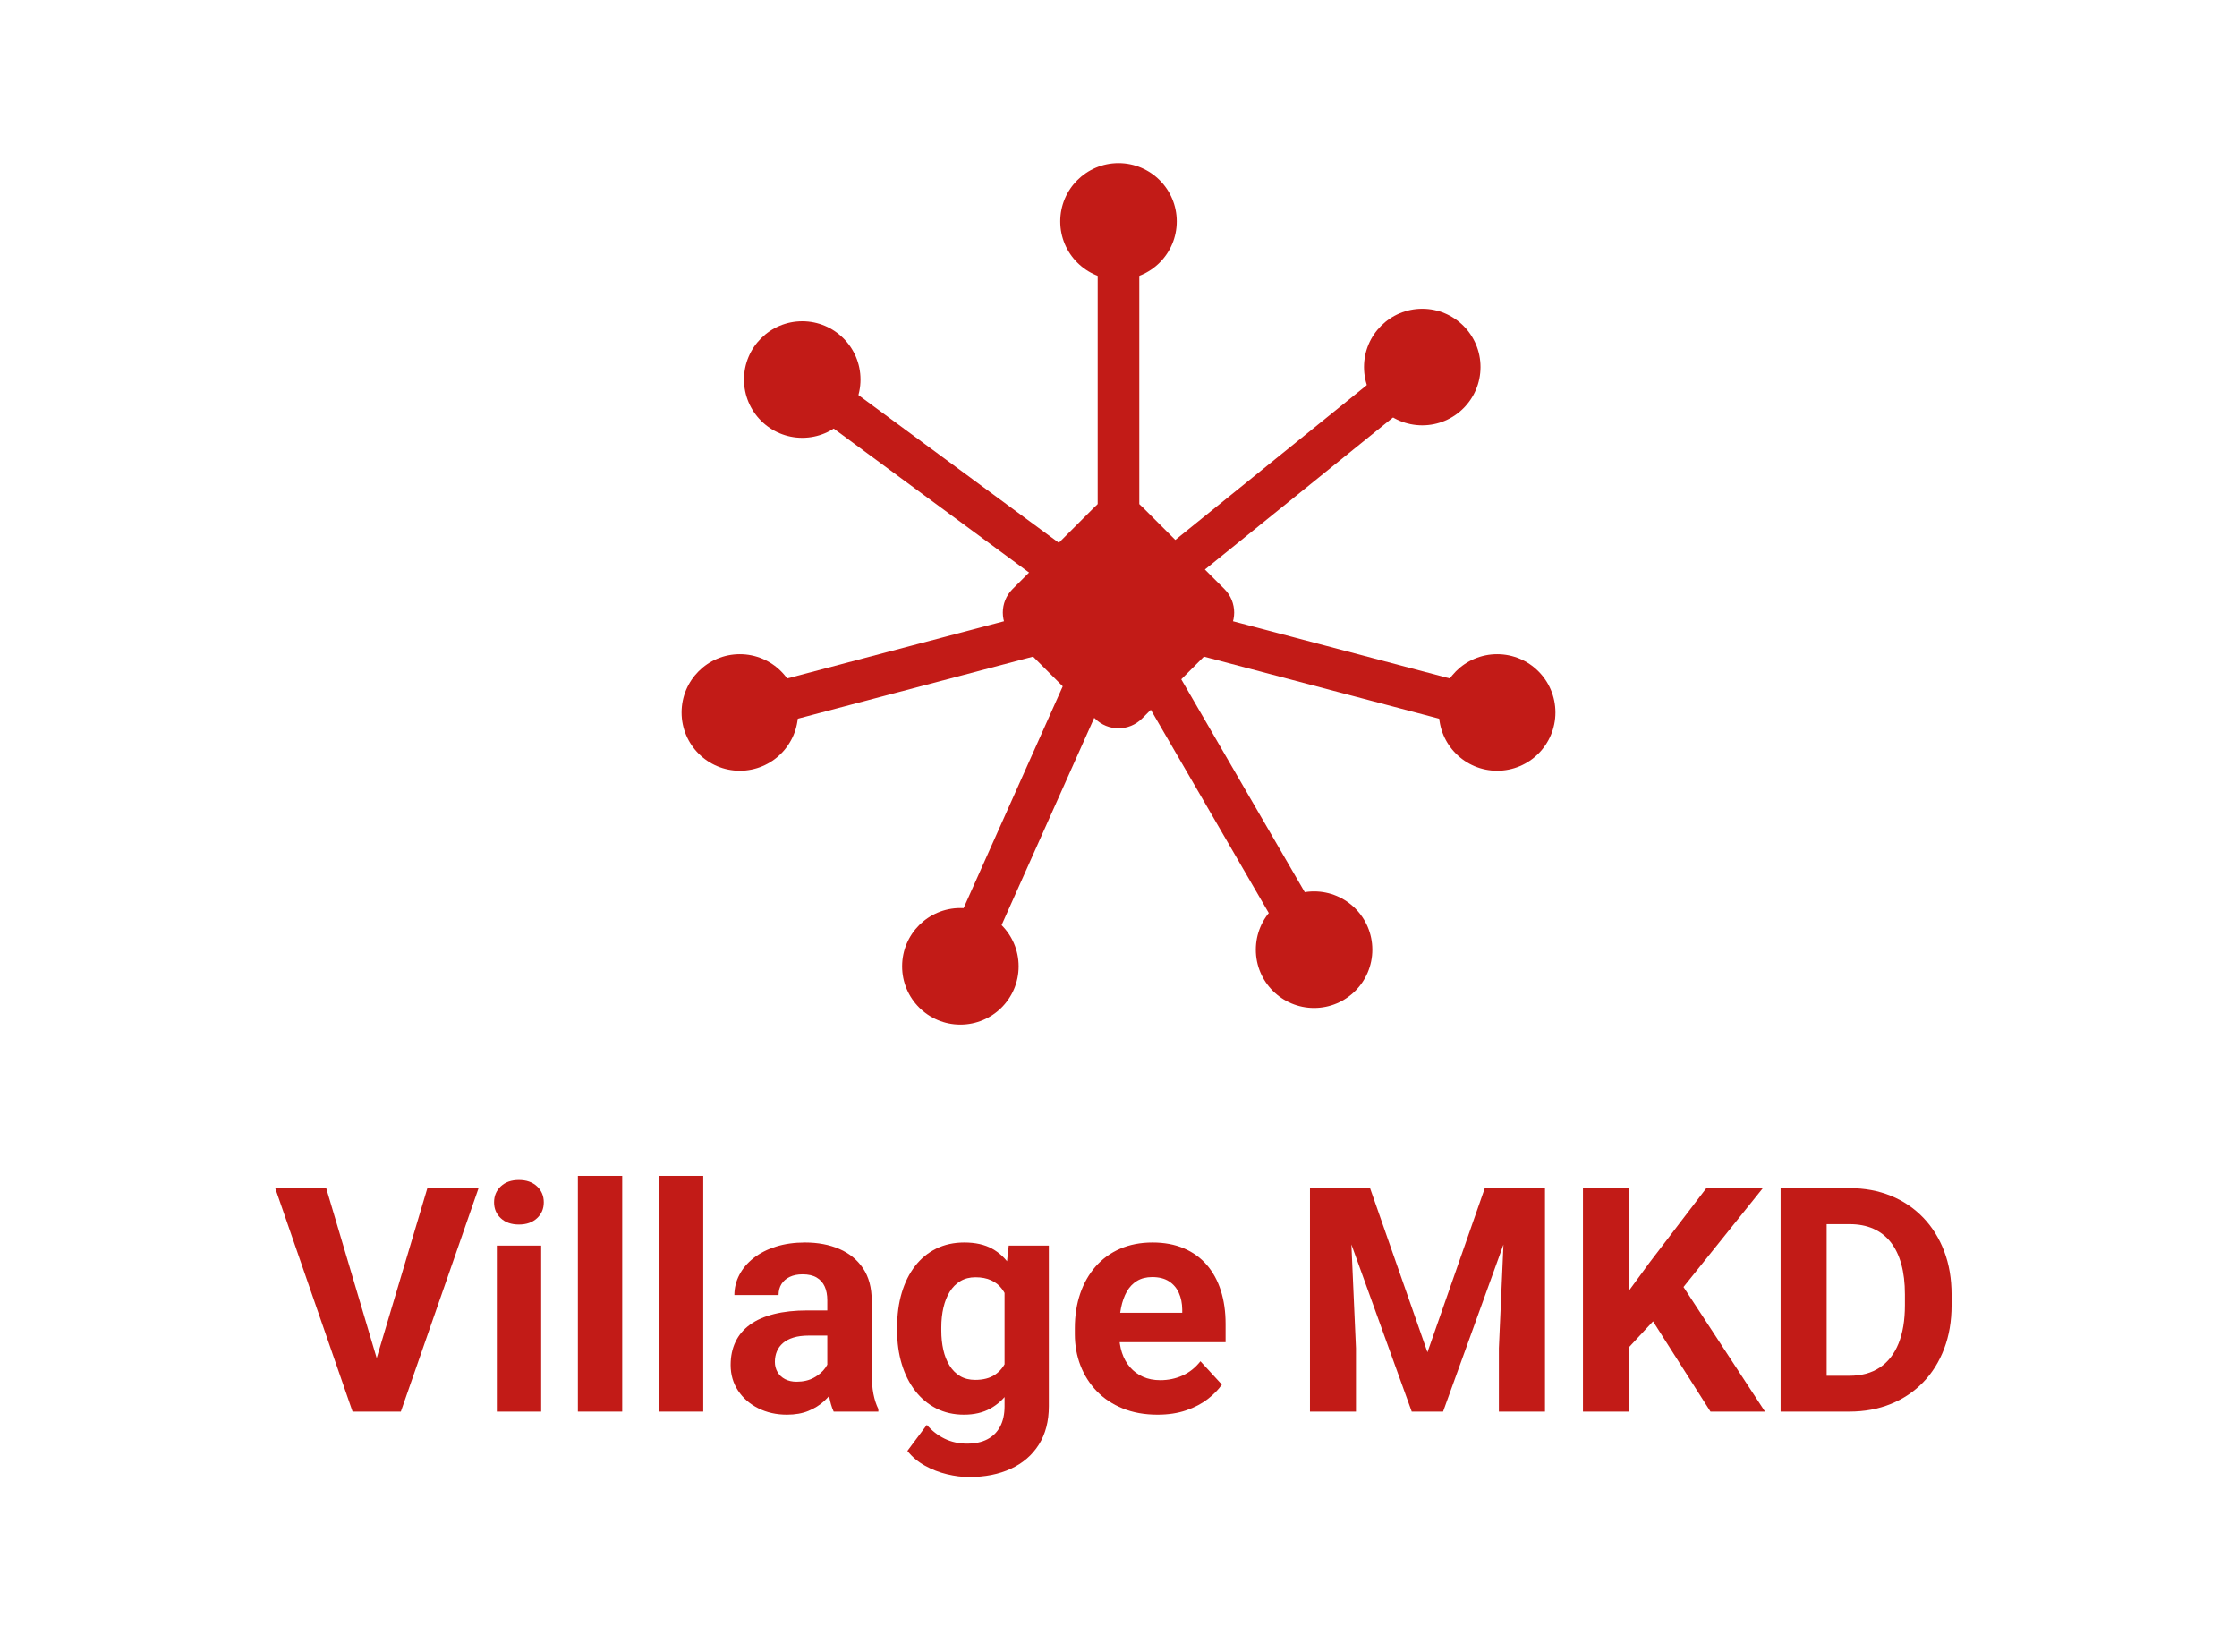
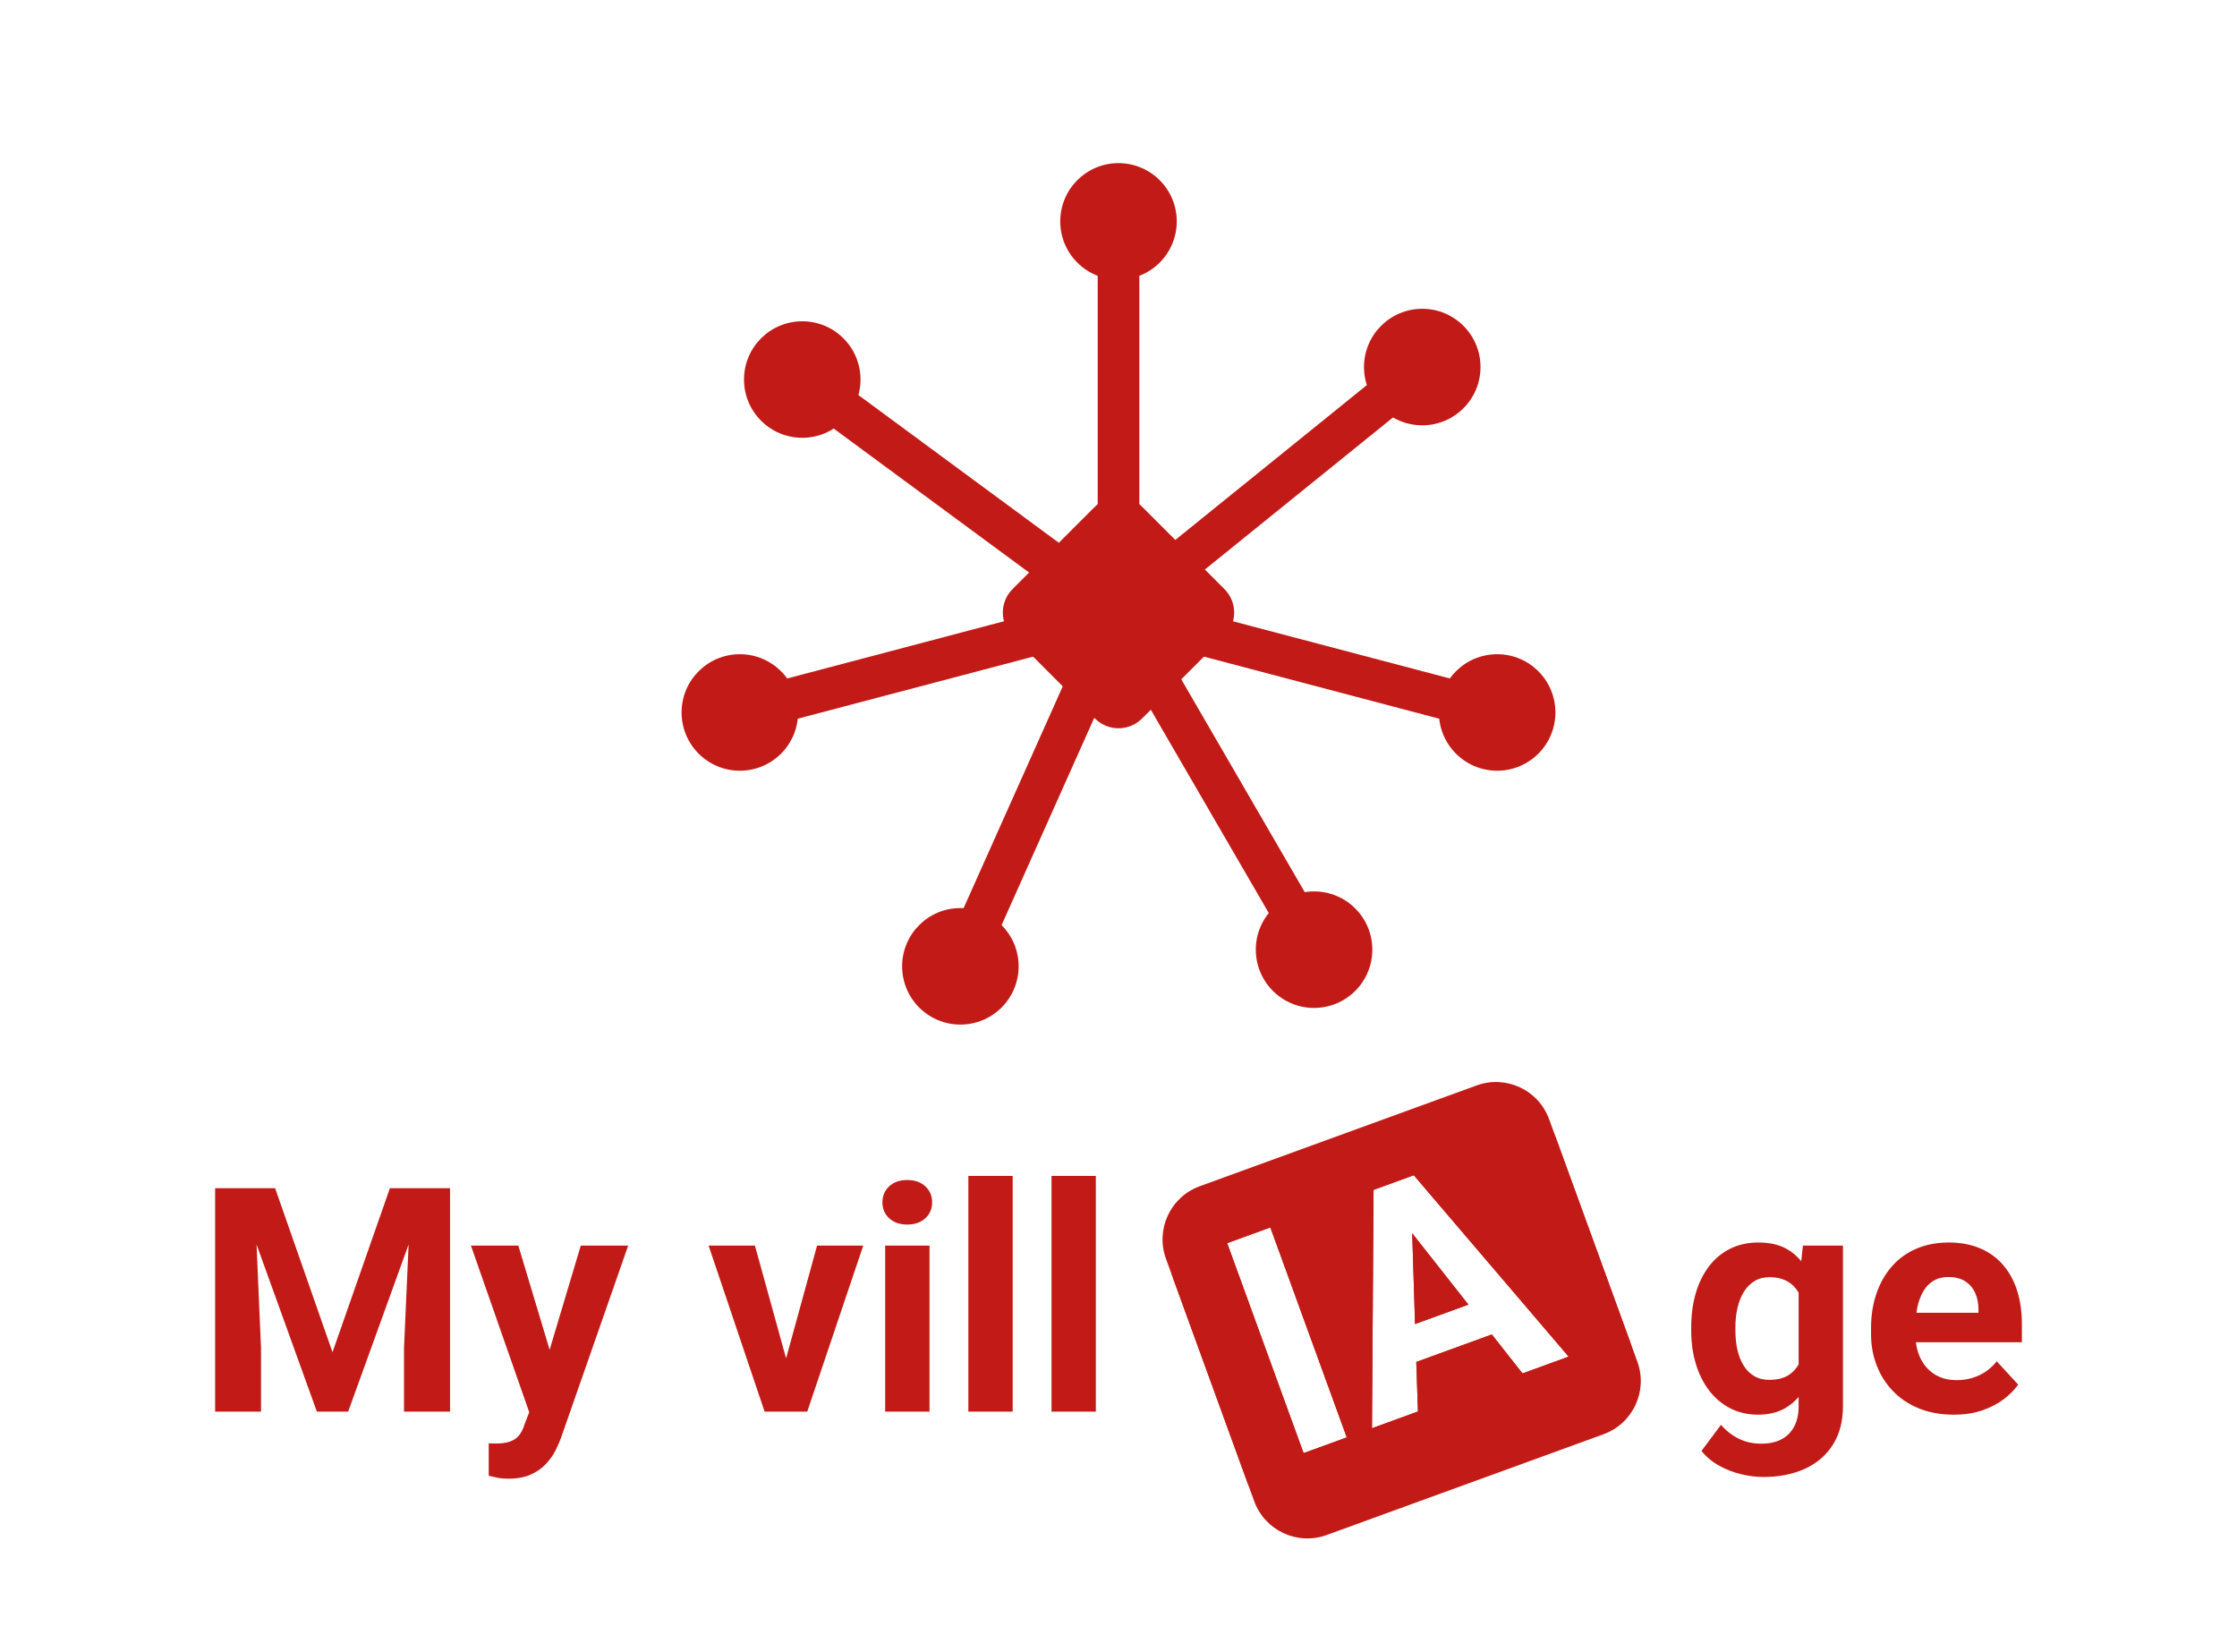
<svg xmlns="http://www.w3.org/2000/svg" fill="#c21b17" viewBox="0 0 420 310" role="img" aria-labelledby="title desc">
  <g id="symbol" transform="translate(110 15) scale(0.78125)">
    <g fill="none" stroke="#c21b17" stroke-linecap="round" stroke-width="10">
      <path d="M128 128 128 34M128 128 201 69M128 128 219 152M128 128 175 209M128 128 90 213M128 128 37 152M128 128 52 72" />
    </g>
    <g fill="#c21b17">
      <circle cx="128" cy="34" r="14" />
      <circle cx="201" cy="69" r="14" />
      <circle cx="219" cy="152" r="14" />
      <circle cx="175" cy="209" r="14" />
      <circle cx="90" cy="213" r="14" />
      <circle cx="37" cy="152" r="14" />
      <circle cx="52" cy="72" r="14" />
    </g>
    <rect x="106" y="106" width="44" height="44" rx="8" fill="#c21b17" transform="rotate(45 128 128)" />
  </g>
  <g id="wordmark" transform="translate(51.48 0)">
-     <path d="M18.858 256.252 28.757 223.055H38.37L23.779 265.0H17.437ZM9.765 223.055 19.627 256.252 21.115 265.0H14.714L0.191 223.055Z" fill="#c21b17" />
-     <path d="M50.126 233.829V265.0H41.801V233.829ZM41.28 225.717Q41.28 223.894 42.551 222.708Q43.821 221.522 45.943 221.522Q48.055 221.522 49.335 222.708Q50.615 223.894 50.615 225.717Q50.615 227.522 49.335 228.703Q48.055 229.884 45.943 229.884Q43.821 229.884 42.551 228.703Q41.28 227.522 41.28 225.717Z" fill="#c21b17" />
-     <path d="M65.34 220.75V265.0H57.015V220.75Z" fill="#c21b17" />
-     <path d="M80.555 220.75V265.0H72.229V220.75Z" fill="#c21b17" />
-     <path d="M103.849 257.972V244.092Q103.849 242.6 103.359 241.515Q102.868 240.429 101.848 239.827Q100.827 239.224 99.213 239.224Q97.821 239.224 96.807 239.701Q95.792 240.177 95.245 241.047Q94.697 241.917 94.697 243.116H86.401Q86.401 241.113 87.333 239.325Q88.266 237.536 90.011 236.167Q91.755 234.798 94.202 234.026Q96.648 233.253 99.667 233.253Q103.281 233.253 106.103 234.464Q108.925 235.675 110.555 238.091Q112.185 240.508 112.185 244.15V257.479Q112.185 260.05 112.507 261.68Q112.83 263.311 113.436 264.52V265.0H105.045Q104.447 263.727 104.148 261.815Q103.849 259.903 103.849 257.972ZM104.947 246.004 105.004 250.725H100.359Q98.708 250.725 97.497 251.095Q96.287 251.465 95.516 252.136Q94.745 252.808 94.375 253.703Q94.005 254.597 94.005 255.667Q94.005 256.726 94.502 257.575Q94.998 258.424 95.918 258.905Q96.838 259.387 98.075 259.387Q99.958 259.387 101.332 258.633Q102.707 257.879 103.475 256.79Q104.242 255.702 104.27 254.72L106.448 258.24Q105.993 259.411 105.207 260.685Q104.422 261.959 103.211 263.065Q102.001 264.17 100.292 264.873Q98.583 265.576 96.263 265.576Q93.289 265.576 90.893 264.376Q88.496 263.177 87.098 261.069Q85.699 258.96 85.699 256.251Q85.699 253.803 86.61 251.897Q87.521 249.991 89.326 248.679Q91.131 247.368 93.841 246.686Q96.551 246.004 100.119 246.004Z" fill="#c21b17" />
-     <path d="M137.912 233.829H145.445V263.967Q145.445 268.223 143.56 271.201Q141.674 274.179 138.302 275.73Q134.93 277.282 130.455 277.282Q128.51 277.282 126.325 276.758Q124.141 276.234 122.179 275.146Q120.217 274.058 118.884 272.373L122.537 267.487Q123.969 269.146 125.871 270.078Q127.773 271.009 130.091 271.009Q132.333 271.009 133.894 270.195Q135.455 269.381 136.292 267.816Q137.129 266.251 137.129 264.011V241.037ZM116.957 249.78V249.175Q116.957 245.622 117.826 242.698Q118.696 239.774 120.334 237.661Q121.972 235.548 124.306 234.401Q126.64 233.253 129.571 233.253Q132.685 233.253 134.791 234.412Q136.897 235.572 138.243 237.682Q139.589 239.793 140.356 242.656Q141.122 245.52 141.565 248.918V250.261Q141.131 253.514 140.263 256.299Q139.394 259.085 137.98 261.171Q136.565 263.257 134.474 264.417Q132.383 265.576 129.513 265.576Q126.621 265.576 124.301 264.395Q121.981 263.214 120.338 261.082Q118.696 258.95 117.826 256.065Q116.957 253.179 116.957 249.78ZM125.254 249.175V249.78Q125.254 251.723 125.631 253.397Q126.009 255.072 126.798 256.345Q127.587 257.617 128.781 258.33Q129.976 259.043 131.61 259.043Q133.889 259.043 135.325 258.075Q136.761 257.108 137.481 255.401Q138.201 253.694 138.328 251.494V247.713Q138.265 245.914 137.841 244.45Q137.418 242.986 136.629 241.946Q135.841 240.906 134.606 240.342Q133.372 239.777 131.667 239.777Q130.044 239.777 128.835 240.499Q127.626 241.221 126.837 242.498Q126.048 243.776 125.651 245.484Q125.254 247.193 125.254 249.175Z" fill="#c21b17" />
-     <path d="M165.832 265.576Q162.206 265.576 159.326 264.408Q156.446 263.241 154.442 261.166Q152.438 259.09 151.381 256.344Q150.324 253.598 150.324 250.47V249.338Q150.324 245.789 151.33 242.847Q152.336 239.904 154.228 237.752Q156.119 235.599 158.821 234.426Q161.524 233.253 164.906 233.253Q168.229 233.253 170.79 234.347Q173.351 235.441 175.092 237.452Q176.833 239.463 177.729 242.272Q178.624 245.081 178.624 248.521V251.967H153.863V246.445H170.484V245.808Q170.466 244.085 169.849 242.712Q169.231 241.338 167.998 240.539Q166.765 239.74 164.848 239.74Q163.189 239.74 162.004 240.455Q160.819 241.169 160.085 242.462Q159.351 243.755 159 245.506Q158.649 247.257 158.649 249.338V250.47Q158.649 252.357 159.171 253.94Q159.692 255.524 160.693 256.671Q161.693 257.818 163.114 258.458Q164.536 259.098 166.354 259.098Q168.612 259.098 170.551 258.219Q172.491 257.34 173.901 255.547L177.928 259.926Q176.959 261.336 175.276 262.641Q173.594 263.945 171.225 264.761Q168.856 265.576 165.832 265.576Z" fill="#c21b17" />
-     <path d="M198.431 223.055H205.75L216.525 253.854L227.291 223.055H234.62L219.458 265.0H213.574ZM194.468 223.055H201.778L203.103 253.087V265.0H194.468ZM231.263 223.055H238.593V265.0H229.938V253.087Z" fill="#c21b17" />
-     <path d="M254.366 223.055V265.0H245.722V223.055ZM279.493 223.055 262.864 243.767 253.265 254.093 251.718 245.894 258.215 237.028 268.886 223.055ZM269.665 265.0 257.319 245.6 263.716 240.255 279.902 265.0Z" fill="#c21b17" />
-     <path d="M295.723 265.0H286.594L286.652 258.271H295.723Q299.124 258.271 301.447 256.726Q303.769 255.181 304.97 252.216Q306.17 249.251 306.17 245.041V242.985Q306.17 239.774 305.491 237.317Q304.812 234.859 303.492 233.188Q302.173 231.516 300.236 230.664Q298.299 229.812 295.793 229.812H286.421V223.055H295.793Q300.01 223.055 303.517 224.482Q307.023 225.909 309.584 228.565Q312.145 231.222 313.538 234.885Q314.932 238.549 314.932 243.042V245.041Q314.932 249.515 313.538 253.188Q312.145 256.862 309.585 259.504Q307.024 262.146 303.505 263.573Q299.985 265.0 295.723 265.0ZM291.474 223.055V265.0H282.83V223.055Z" fill="#c21b17" />
+     <path d="M-11.089 223.055H0.175L10.949 253.851L21.724 223.055H33.017V265.0H24.374V253.073L25.238 233.627L13.888 265.0H8.011L-3.311 233.627L-2.475 253.073V265.0H-11.089ZM45.837 233.829 51.714 253.39 57.562 233.829H66.464L53.932 269.696Q53.528 270.877 52.851 272.231Q52.174 273.585 51.037 274.809Q49.899 276.034 48.184 276.812Q46.47 277.589 43.993 277.589Q42.812 277.589 42.063 277.445Q41.314 277.301 40.277 277.042V270.963Q40.593 270.963 40.939 270.978Q41.285 270.992 41.602 270.992Q43.244 270.992 44.281 270.618Q45.318 270.243 45.952 269.48Q46.586 268.716 46.96 267.506L47.882 265.115L36.935 233.829ZM90.259 233.829 96.108 255.003 101.927 233.829H110.598L100.083 265.0H92.074L81.559 233.829ZM123.039 233.829V265.0H114.714V233.829ZM114.194 225.717Q114.194 223.894 115.464 222.708Q116.735 221.522 118.856 221.522Q120.969 221.522 122.248 222.708Q123.528 223.894 123.528 225.717Q123.528 227.522 122.248 228.703Q120.969 229.884 118.856 229.884Q116.735 229.884 115.464 228.703Q114.194 227.522 114.194 225.717ZM138.654 220.75V265.0H130.328V220.75ZM154.268 220.75V265.0H145.943V220.75Z" fill="#c21b17" />
+     <g transform="rotate(-20 210.98 244.03)">
+       <path d="M183.32 215.38H238.64A10.62 10.62 0 0 1 249.26 226.00V270.31A10.62 10.62 0 0 1 238.64 280.93H183.32A10.62 10.62 0 0 1 172.70 270.31V226.00A10.62 10.62 0 0 1 183.32 215.38ZM193.127 223.055V265.0H184.502V223.055ZM228.24 265.0 225.33 256.156H210.234L207.353 265.0H198.164L213.749 223.055H221.787L237.458 265.0ZM223.112 249.386 217.782 233.195 212.453 249.386Z" fill="#c21b17" fill-rule="evenodd" />
+       <path d="M183.32 211.25H238.64A10.62 10.62 0 0 1 249.26 221.87V266.18A10.62 10.62 0 0 1 238.64 276.80H183.32A10.62 10.62 0 0 1 172.70 266.18V221.87A10.62 10.62 0 0 1 183.32 211.25ZM193.127 223.055V265.0H184.502V223.055ZM228.24 265.0 225.33 256.156H210.234L207.353 265.0H198.164L213.749 223.055H221.787L237.458 265.0ZM223.112 249.386 217.782 233.195 212.453 249.386Z" fill="#c21b17" fill-rule="evenodd" />
+     </g>
+     <path d="M287.019 233.829H294.538V263.963Q294.538 268.227 292.651 271.208Q290.764 274.19 287.394 275.731Q284.023 277.272 279.558 277.272Q277.599 277.272 275.424 276.754Q273.249 276.235 271.275 275.141Q269.302 274.046 267.977 272.375L271.636 267.478Q273.076 269.148 274.977 270.085Q276.879 271.021 279.183 271.021Q281.43 271.021 282.986 270.2Q284.542 269.379 285.377 267.809Q286.213 266.239 286.213 264.021V262.263Q285.06 263.588 283.562 264.424Q281.488 265.576 278.607 265.576Q275.726 265.576 273.407 264.395Q271.088 263.214 269.446 261.082Q267.804 258.95 266.925 256.069Q266.047 253.188 266.047 249.789V249.184Q266.047 245.612 266.925 242.688Q267.804 239.764 269.432 237.661Q271.059 235.558 273.393 234.405Q275.726 233.253 278.665 233.253Q281.776 233.253 283.879 234.405Q285.521 235.298 286.702 236.768ZM274.344 249.184V249.789Q274.344 251.719 274.718 253.39Q275.093 255.061 275.885 256.343Q276.677 257.625 277.873 258.331Q279.068 259.037 280.71 259.037Q282.986 259.037 284.427 258.086Q285.55 257.308 286.213 256.127V242.702Q286.011 242.299 285.723 241.953Q284.945 240.916 283.706 240.34Q282.468 239.764 280.768 239.764Q279.126 239.764 277.93 240.498Q276.735 241.233 275.942 242.5Q275.15 243.768 274.747 245.482Q274.344 247.196 274.344 249.184ZM315.338 265.576Q311.708 265.576 308.827 264.409Q305.947 263.243 303.944 261.168Q301.942 259.094 300.876 256.343Q299.81 253.592 299.81 250.48V249.328Q299.81 245.785 300.819 242.846Q301.827 239.908 303.714 237.747Q305.601 235.586 308.309 234.42Q311.017 233.253 314.416 233.253Q317.729 233.253 320.293 234.348Q322.857 235.442 324.6 237.459Q326.343 239.476 327.236 242.284Q328.129 245.093 328.129 248.521V251.979H308.222Q308.367 253.016 308.655 253.938Q309.202 255.522 310.196 256.674Q311.19 257.827 312.616 258.46Q314.042 259.094 315.857 259.094Q318.104 259.094 320.048 258.216Q321.993 257.337 323.405 255.551L327.438 259.93Q326.458 261.341 324.773 262.638Q323.088 263.934 320.725 264.755Q318.363 265.576 315.338 265.576ZM308.338 246.447H319.976V245.813Q319.976 244.085 319.357 242.717Q318.738 241.348 317.499 240.542Q316.26 239.735 314.33 239.735Q312.688 239.735 311.507 240.455Q310.325 241.175 309.591 242.472Q308.856 243.768 308.482 245.497Q308.395 245.958 308.338 246.447Z" fill="#c21b17" />
  </g>
</svg>
